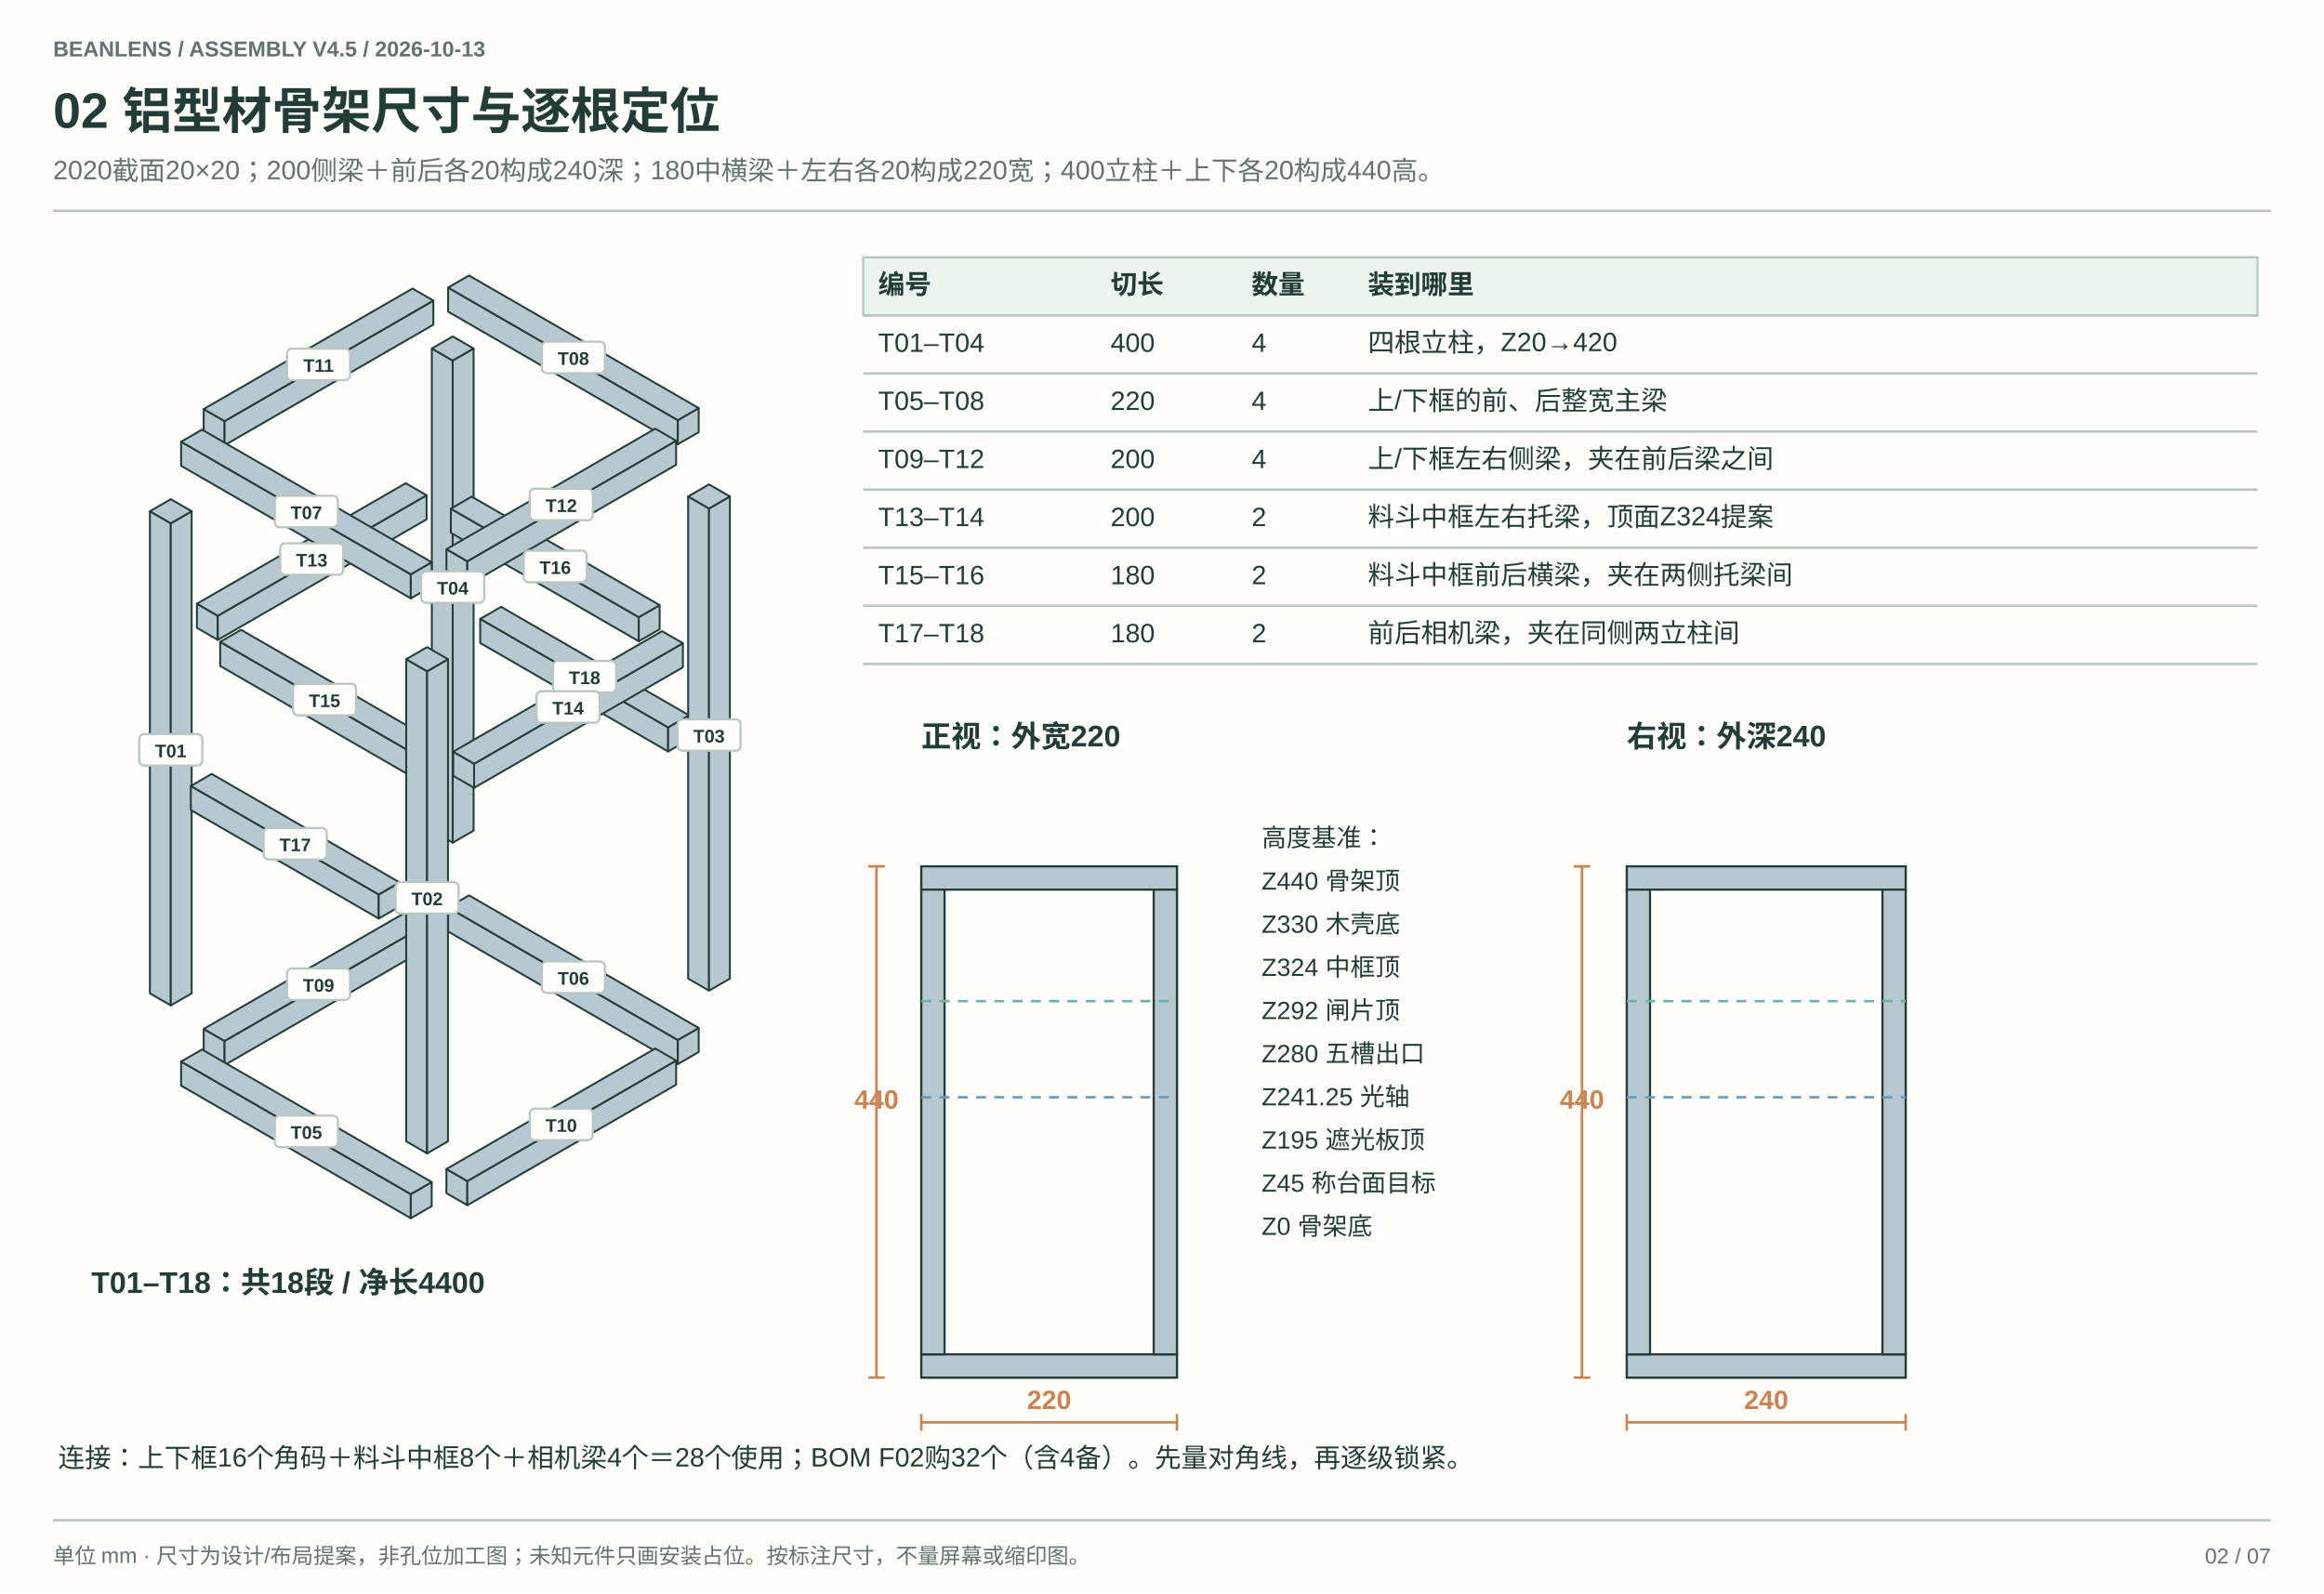
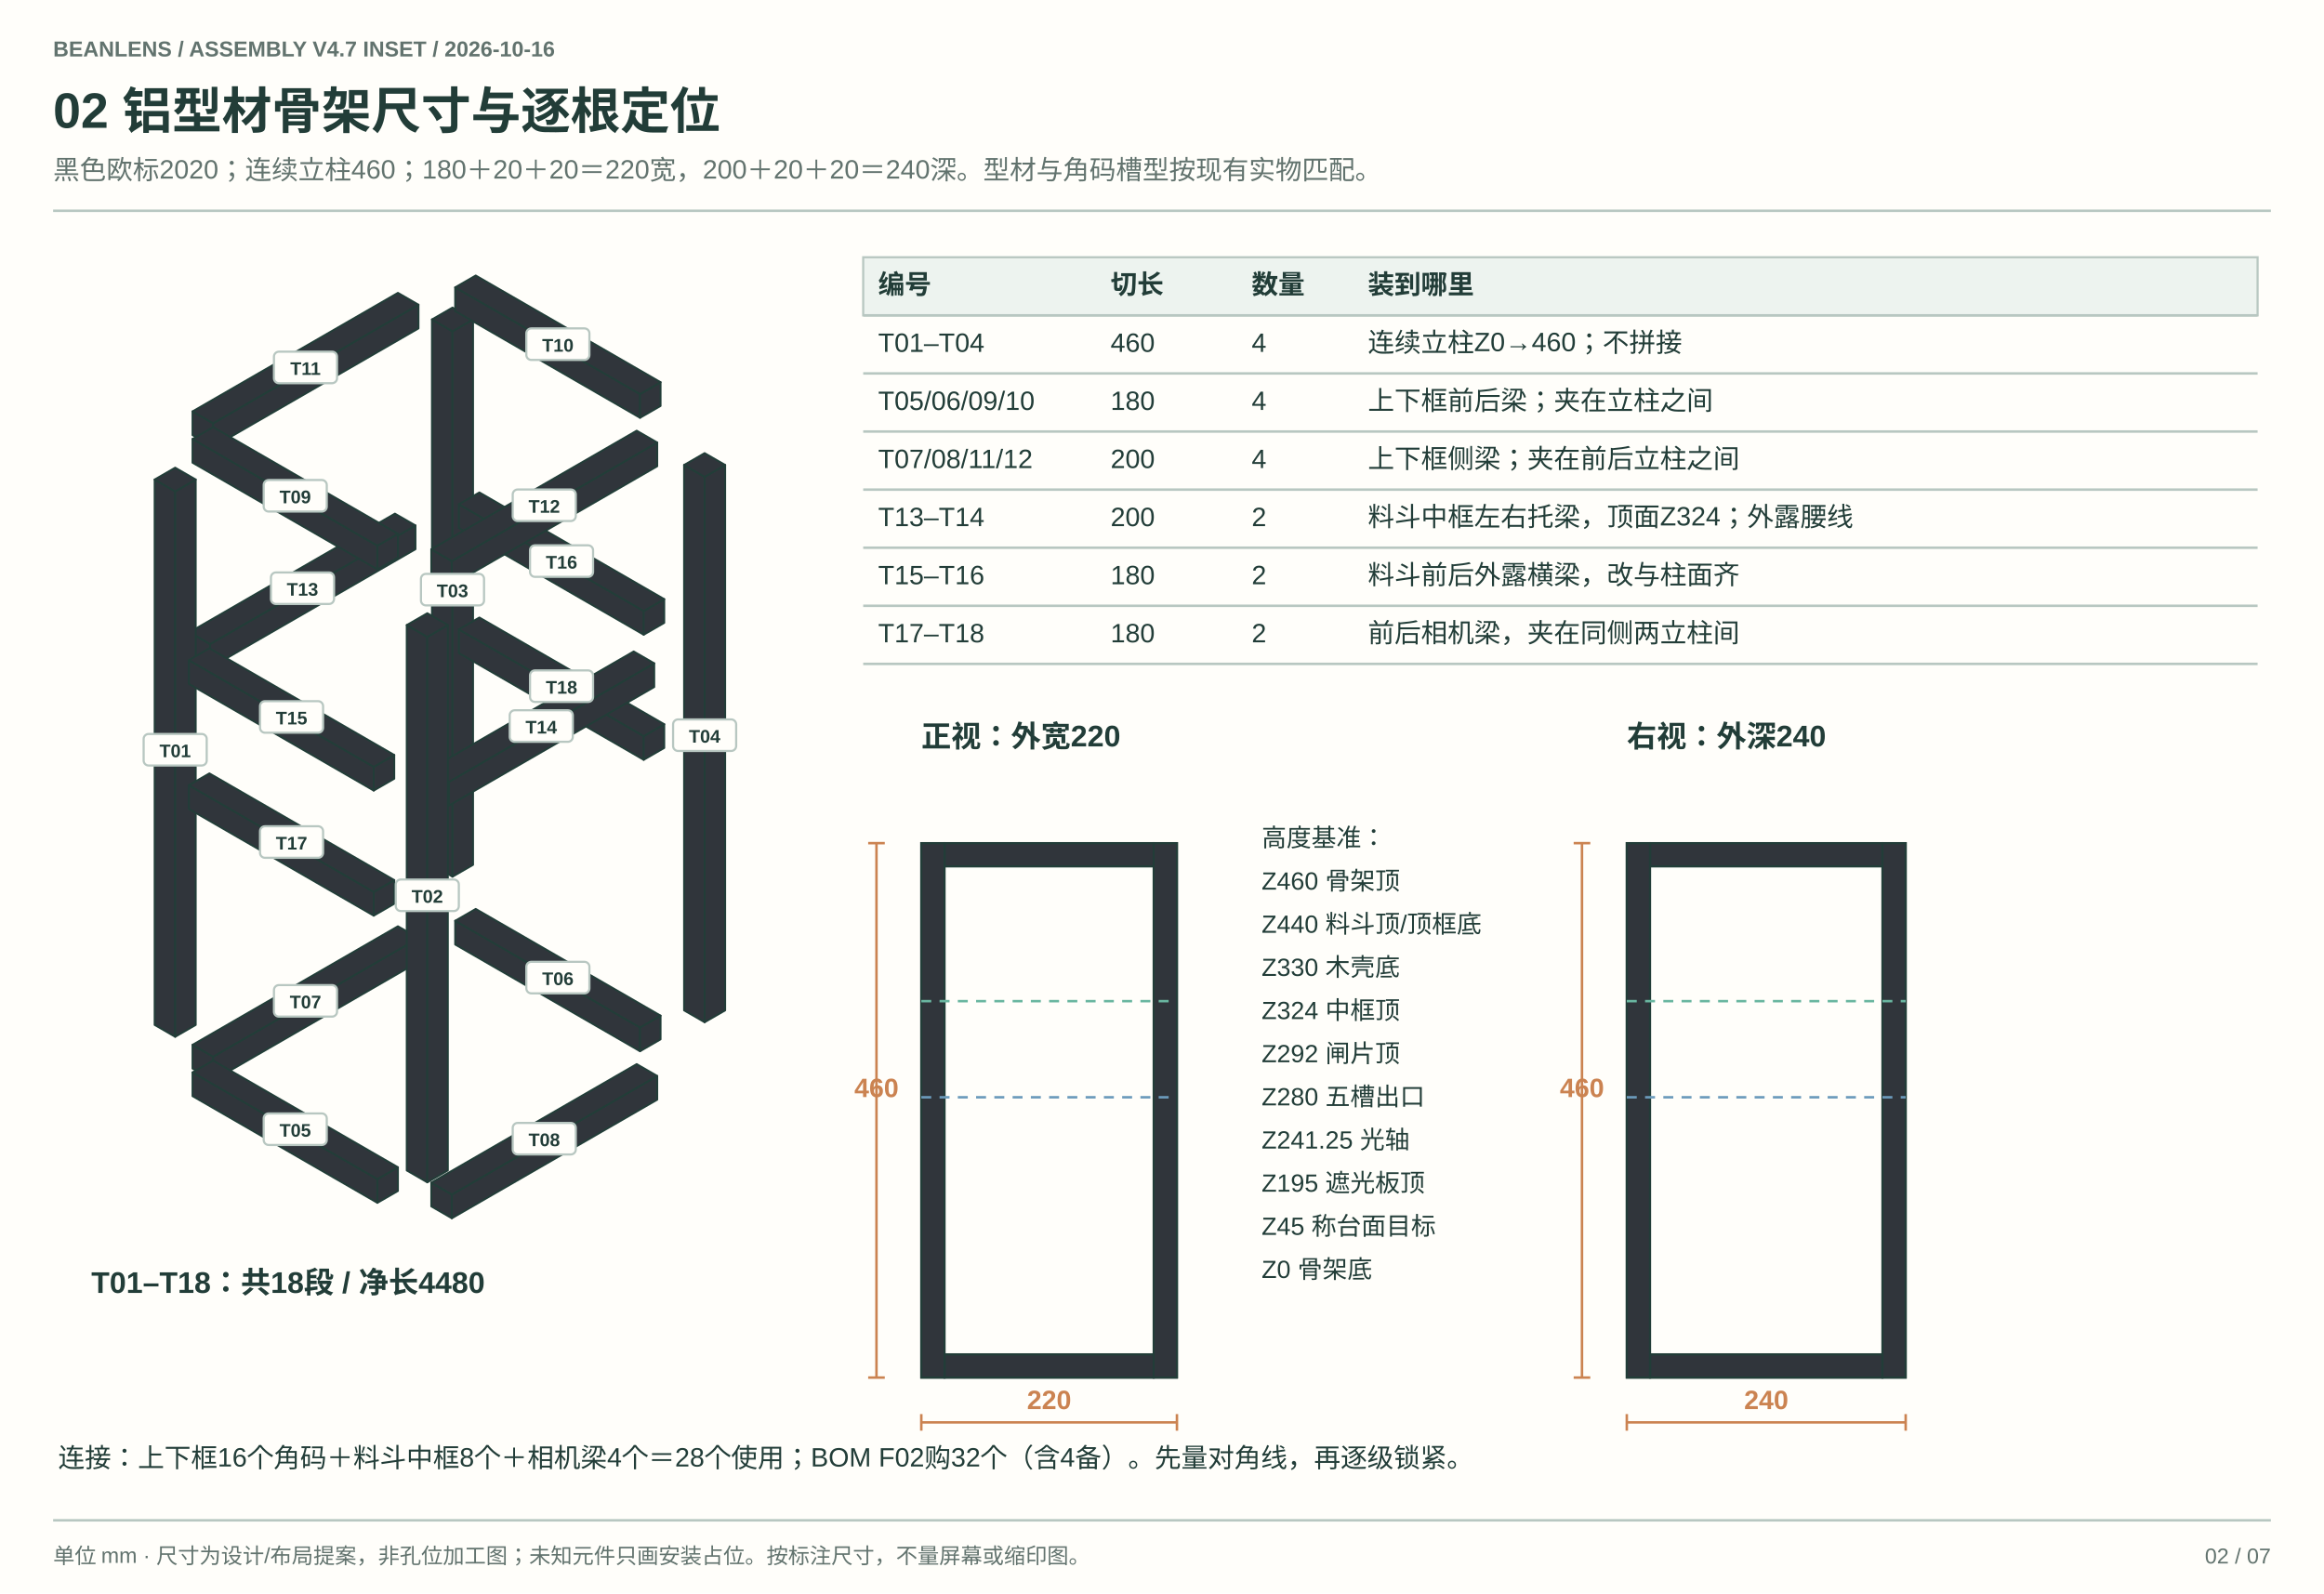
<svg xmlns="http://www.w3.org/2000/svg" width="1400" height="960" viewBox="0 0 1400 960" role="img" aria-label="02  铝型材骨架尺寸与逐根定位">
  <style>text{font-family:Arial,"PingFang SC","Microsoft YaHei",sans-serif}.pick{cursor:pointer}.pick:hover polygon{stroke:#00876b;stroke-width:3}</style>
  <rect width="1400" height="960" fill="#fffefa" />
-   <text x="32.00" y="34.00" font-size="13" fill="#62736e" text-anchor="start" font-weight="650">BEANLENS  /  ASSEMBLY V4.5  /  2026-10-13</text>
+   <text x="32.00" y="34.00" font-size="13" fill="#62736e" text-anchor="start" font-weight="650">BEANLENS  /  ASSEMBLY V4.7 INSET /  2026-10-16</text>
  <text x="32.00" y="77.00" font-size="30" fill="#223d38" text-anchor="start" font-weight="650">02  铝型材骨架尺寸与逐根定位</text>
-   <text x="32.00" y="108.00" font-size="16" fill="#62736e" text-anchor="start" font-weight="400">2020截面20×20；200侧梁＋前后各20构成240深；180中横梁＋左右各20构成220宽；400立柱＋上下各20构成440高。</text>
+   <text x="32.00" y="108.00" font-size="16" fill="#62736e" text-anchor="start" font-weight="400">黑色欧标2020；连续立柱460；180＋20＋20＝220宽，200＋20＋20＝240深。型材与角码槽型按现有实物匹配。</text>
  <path d="M32.00,127.00 L1368.00,127.00" fill="none" stroke="#b8c7c1" stroke-width="1.5" />
+   <g class="pick" data-part="T06">
+     <polygon points="274.20,569.07 385.56,633.37 385.56,619.08 274.20,554.79" fill="#30353b" fill-opacity="1" stroke="#223d38" stroke-width="1.15" stroke-linejoin="round" />
+     <polygon points="385.56,633.37 397.93,626.22 397.93,611.93 385.56,619.08" fill="#30353b" fill-opacity="1" stroke="#223d38" stroke-width="1.15" stroke-linejoin="round" />
+     <polygon points="274.20,554.79 385.56,619.08 397.93,611.93 286.58,547.64" fill="#30353b" fill-opacity="1" stroke="#223d38" stroke-width="1.15" stroke-linejoin="round" />
+   </g>
+   <g class="pick" data-part="T07">
+     <polygon points="115.98,643.81 128.36,650.96 128.36,636.67 115.98,629.53" fill="#30353b" fill-opacity="1" stroke="#223d38" stroke-width="1.15" stroke-linejoin="round" />
+     <polygon points="128.36,650.96 252.09,579.52 252.09,565.23 128.36,636.67" fill="#30353b" fill-opacity="1" stroke="#223d38" stroke-width="1.15" stroke-linejoin="round" />
+     <polygon points="115.98,629.53 128.36,636.67 252.09,565.23 239.71,558.09" fill="#30353b" fill-opacity="1" stroke="#223d38" stroke-width="1.15" stroke-linejoin="round" />
+   </g>
+   <g class="pick" data-part="T03">
+     <polygon points="260.22,521.07 272.59,528.21 272.59,199.61 260.22,192.47" fill="#30353b" fill-opacity="1" stroke="#223d38" stroke-width="1.15" stroke-linejoin="round" />
+     <polygon points="272.59,528.21 284.97,521.07 284.97,192.47 272.59,199.61" fill="#30353b" fill-opacity="1" stroke="#223d38" stroke-width="1.15" stroke-linejoin="round" />
+     <polygon points="260.22,192.47 272.59,199.61 284.97,192.47 272.59,185.32" fill="#30353b" fill-opacity="1" stroke="#223d38" stroke-width="1.15" stroke-linejoin="round" />
+   </g>
+   <g class="pick" data-part="T18">
+     <polygon points="276.41,393.49 387.77,457.79 387.77,443.50 276.41,379.21" fill="#30353b" fill-opacity="1" stroke="#223d38" stroke-width="1.15" stroke-linejoin="round" />
+     <polygon points="387.77,457.79 400.14,450.64 400.14,436.36 387.77,443.50" fill="#30353b" fill-opacity="1" stroke="#223d38" stroke-width="1.15" stroke-linejoin="round" />
+     <polygon points="276.41,379.21 387.77,443.50 400.14,436.36 288.79,372.06" fill="#30353b" fill-opacity="1" stroke="#223d38" stroke-width="1.15" stroke-linejoin="round" />
+   </g>
+   <g class="pick" data-part="T05">
+     <polygon points="115.98,660.42 227.34,724.71 227.34,710.43 115.98,646.13" fill="#30353b" fill-opacity="1" stroke="#223d38" stroke-width="1.15" stroke-linejoin="round" />
+     <polygon points="227.34,724.71 239.71,717.57 239.71,703.28 227.34,710.43" fill="#30353b" fill-opacity="1" stroke="#223d38" stroke-width="1.15" stroke-linejoin="round" />
+     <polygon points="115.98,646.13 227.34,710.43 239.71,703.28 128.36,638.99" fill="#30353b" fill-opacity="1" stroke="#223d38" stroke-width="1.15" stroke-linejoin="round" />
+   </g>
+   <g class="pick" data-part="T08">
+     <polygon points="259.82,726.86 272.19,734.00 272.19,719.71 259.82,712.57" fill="#30353b" fill-opacity="1" stroke="#223d38" stroke-width="1.15" stroke-linejoin="round" />
+     <polygon points="272.19,734.00 395.92,662.56 395.92,648.28 272.19,719.71" fill="#30353b" fill-opacity="1" stroke="#223d38" stroke-width="1.15" stroke-linejoin="round" />
+     <polygon points="259.82,712.57 272.19,719.71 395.92,648.28 383.55,641.13" fill="#30353b" fill-opacity="1" stroke="#223d38" stroke-width="1.15" stroke-linejoin="round" />
+   </g>
+   <g class="pick" data-part="T16">
+     <polygon points="276.41,318.13 387.77,382.42 387.77,368.14 276.41,303.84" fill="#30353b" fill-opacity="1" stroke="#223d38" stroke-width="1.15" stroke-linejoin="round" />
+     <polygon points="387.77,382.42 400.14,375.28 400.14,360.99 387.77,368.14" fill="#30353b" fill-opacity="1" stroke="#223d38" stroke-width="1.15" stroke-linejoin="round" />
+     <polygon points="276.41,303.84 387.77,368.14 400.14,360.99 288.79,296.70" fill="#30353b" fill-opacity="1" stroke="#223d38" stroke-width="1.15" stroke-linejoin="round" />
+   </g>
+   <g class="pick" data-part="T13">
+     <polygon points="114.17,395.19 126.55,402.33 126.55,388.05 114.17,380.90" fill="#30353b" fill-opacity="1" stroke="#223d38" stroke-width="1.15" stroke-linejoin="round" />
+     <polygon points="126.55,402.33 250.28,330.90 250.28,316.61 126.55,388.05" fill="#30353b" fill-opacity="1" stroke="#223d38" stroke-width="1.15" stroke-linejoin="round" />
+     <polygon points="114.17,380.90 126.55,388.05 250.28,316.61 237.90,309.47" fill="#30353b" fill-opacity="1" stroke="#223d38" stroke-width="1.15" stroke-linejoin="round" />
+   </g>
  <g class="pick" data-part="T04">
-     <polygon points="260.14,500.46 272.72,507.73 272.72,217.24 260.14,209.97" fill="#b8c8d0" fill-opacity="1" stroke="#223d38" stroke-width="1.15" stroke-linejoin="round" />
-     <polygon points="272.72,507.73 285.30,500.46 285.30,209.97 272.72,217.24" fill="#b8c8d0" fill-opacity="1" stroke="#223d38" stroke-width="1.15" stroke-linejoin="round" />
-     <polygon points="260.14,209.97 272.72,217.24 285.30,209.97 272.72,202.71" fill="#b8c8d0" fill-opacity="1" stroke="#223d38" stroke-width="1.15" stroke-linejoin="round" />
-   </g>
-   <g class="pick" data-part="T06">
-     <polygon points="269.95,561.25 408.32,641.13 408.32,626.61 269.95,546.72" fill="#b8c8d0" fill-opacity="1" stroke="#223d38" stroke-width="1.15" stroke-linejoin="round" />
-     <polygon points="408.32,641.13 420.90,633.87 420.90,619.35 408.32,626.61" fill="#b8c8d0" fill-opacity="1" stroke="#223d38" stroke-width="1.15" stroke-linejoin="round" />
-     <polygon points="269.95,546.72 408.32,626.61 420.90,619.35 282.53,539.46" fill="#b8c8d0" fill-opacity="1" stroke="#223d38" stroke-width="1.15" stroke-linejoin="round" />
-   </g>
-   <g class="pick" data-part="T18">
-     <polygon points="289.28,387.42 402.48,452.78 402.48,438.25 289.28,372.89" fill="#b8c8d0" fill-opacity="1" stroke="#223d38" stroke-width="1.15" stroke-linejoin="round" />
-     <polygon points="402.48,452.78 415.06,445.52 415.06,430.99 402.48,438.25" fill="#b8c8d0" fill-opacity="1" stroke="#223d38" stroke-width="1.15" stroke-linejoin="round" />
-     <polygon points="289.28,372.89 402.48,438.25 415.06,430.99 301.86,365.63" fill="#b8c8d0" fill-opacity="1" stroke="#223d38" stroke-width="1.15" stroke-linejoin="round" />
-   </g>
-   <g class="pick" data-part="T08">
-     <polygon points="269.95,187.79 408.32,267.67 408.32,253.15 269.95,173.26" fill="#b8c8d0" fill-opacity="1" stroke="#223d38" stroke-width="1.15" stroke-linejoin="round" />
-     <polygon points="408.32,267.67 420.90,260.41 420.90,245.88 408.32,253.15" fill="#b8c8d0" fill-opacity="1" stroke="#223d38" stroke-width="1.15" stroke-linejoin="round" />
-     <polygon points="269.95,173.26 408.32,253.15 420.90,245.88 282.53,166.00" fill="#b8c8d0" fill-opacity="1" stroke="#223d38" stroke-width="1.15" stroke-linejoin="round" />
-   </g>
-   <g class="pick" data-part="T16">
-     <polygon points="271.59,321.01 384.80,386.37 384.80,371.85 271.59,306.49" fill="#b8c8d0" fill-opacity="1" stroke="#223d38" stroke-width="1.15" stroke-linejoin="round" />
-     <polygon points="384.80,386.37 397.37,379.11 397.37,364.59 384.80,371.85" fill="#b8c8d0" fill-opacity="1" stroke="#223d38" stroke-width="1.15" stroke-linejoin="round" />
-     <polygon points="271.59,306.49 384.80,371.85 397.37,364.59 284.17,299.23" fill="#b8c8d0" fill-opacity="1" stroke="#223d38" stroke-width="1.15" stroke-linejoin="round" />
+     <polygon points="412.10,608.76 424.47,615.90 424.47,287.30 412.10,280.15" fill="#30353b" fill-opacity="1" stroke="#223d38" stroke-width="1.15" stroke-linejoin="round" />
+     <polygon points="424.47,615.90 436.84,608.76 436.84,280.15 424.47,287.30" fill="#30353b" fill-opacity="1" stroke="#223d38" stroke-width="1.15" stroke-linejoin="round" />
+     <polygon points="412.10,280.15 424.47,287.30 436.84,280.15 424.47,273.01" fill="#30353b" fill-opacity="1" stroke="#223d38" stroke-width="1.15" stroke-linejoin="round" />
+   </g>
+   <g class="pick" data-part="T01">
+     <polygon points="93.16,617.52 105.53,624.67 105.53,296.07 93.16,288.92" fill="#30353b" fill-opacity="1" stroke="#223d38" stroke-width="1.15" stroke-linejoin="round" />
+     <polygon points="105.53,624.67 117.90,617.52 117.90,288.92 105.53,296.07" fill="#30353b" fill-opacity="1" stroke="#223d38" stroke-width="1.15" stroke-linejoin="round" />
+     <polygon points="93.16,288.92 105.53,296.07 117.90,288.92 105.53,281.78" fill="#30353b" fill-opacity="1" stroke="#223d38" stroke-width="1.15" stroke-linejoin="round" />
+   </g>
+   <g class="pick" data-part="T17">
+     <polygon points="113.77,487.40 225.13,551.69 225.13,537.40 113.77,473.11" fill="#30353b" fill-opacity="1" stroke="#223d38" stroke-width="1.15" stroke-linejoin="round" />
+     <polygon points="225.13,551.69 237.50,544.54 237.50,530.26 225.13,537.40" fill="#30353b" fill-opacity="1" stroke="#223d38" stroke-width="1.15" stroke-linejoin="round" />
+     <polygon points="113.77,473.11 225.13,537.40 237.50,530.26 126.14,465.97" fill="#30353b" fill-opacity="1" stroke="#223d38" stroke-width="1.15" stroke-linejoin="round" />
+   </g>
+   <g class="pick" data-part="T10">
+     <polygon points="274.20,187.43 385.56,251.72 385.56,237.44 274.20,173.14" fill="#30353b" fill-opacity="1" stroke="#223d38" stroke-width="1.15" stroke-linejoin="round" />
+     <polygon points="385.56,251.72 397.93,244.58 397.93,230.29 385.56,237.44" fill="#30353b" fill-opacity="1" stroke="#223d38" stroke-width="1.15" stroke-linejoin="round" />
+     <polygon points="274.20,173.14 385.56,237.44 397.93,230.29 286.58,166.00" fill="#30353b" fill-opacity="1" stroke="#223d38" stroke-width="1.15" stroke-linejoin="round" />
+   </g>
+   <g class="pick" data-part="T11">
+     <polygon points="115.98,262.17 128.36,269.31 128.36,255.03 115.98,247.88" fill="#30353b" fill-opacity="1" stroke="#223d38" stroke-width="1.15" stroke-linejoin="round" />
+     <polygon points="128.36,269.31 252.09,197.88 252.09,183.59 128.36,255.03" fill="#30353b" fill-opacity="1" stroke="#223d38" stroke-width="1.15" stroke-linejoin="round" />
+     <polygon points="115.98,247.88 128.36,255.03 252.09,183.59 239.71,176.45" fill="#30353b" fill-opacity="1" stroke="#223d38" stroke-width="1.15" stroke-linejoin="round" />
+   </g>
+   <g class="pick" data-part="T15">
+     <polygon points="113.77,412.03 225.13,476.32 225.13,462.04 113.77,397.75" fill="#30353b" fill-opacity="1" stroke="#223d38" stroke-width="1.15" stroke-linejoin="round" />
+     <polygon points="225.13,476.32 237.50,469.18 237.50,454.89 225.13,462.04" fill="#30353b" fill-opacity="1" stroke="#223d38" stroke-width="1.15" stroke-linejoin="round" />
+     <polygon points="113.77,397.75 225.13,462.04 237.50,454.89 126.14,390.60" fill="#30353b" fill-opacity="1" stroke="#223d38" stroke-width="1.15" stroke-linejoin="round" />
+   </g>
+   <g class="pick" data-part="T14">
+     <polygon points="258.01,478.23 270.38,485.38 270.38,471.09 258.01,463.95" fill="#30353b" fill-opacity="1" stroke="#223d38" stroke-width="1.15" stroke-linejoin="round" />
+     <polygon points="270.38,485.38 394.11,413.94 394.11,399.66 270.38,471.09" fill="#30353b" fill-opacity="1" stroke="#223d38" stroke-width="1.15" stroke-linejoin="round" />
+     <polygon points="258.01,463.95 270.38,471.09 394.11,399.66 381.74,392.51" fill="#30353b" fill-opacity="1" stroke="#223d38" stroke-width="1.15" stroke-linejoin="round" />
+   </g>
+   <g class="pick" data-part="T02">
+     <polygon points="245.03,705.21 257.41,712.36 257.41,383.75 245.03,376.61" fill="#30353b" fill-opacity="1" stroke="#223d38" stroke-width="1.15" stroke-linejoin="round" />
+     <polygon points="257.41,712.36 269.78,705.21 269.78,376.61 257.41,383.75" fill="#30353b" fill-opacity="1" stroke="#223d38" stroke-width="1.15" stroke-linejoin="round" />
+     <polygon points="245.03,376.61 257.41,383.75 269.78,376.61 257.41,369.47" fill="#30353b" fill-opacity="1" stroke="#223d38" stroke-width="1.15" stroke-linejoin="round" />
  </g>
  <g class="pick" data-part="T09">
-     <polygon points="122.70,634.46 135.28,641.72 135.28,627.20 122.70,619.94" fill="#b8c8d0" fill-opacity="1" stroke="#223d38" stroke-width="1.15" stroke-linejoin="round" />
-     <polygon points="135.28,641.72 261.07,569.10 261.07,554.58 135.28,627.20" fill="#b8c8d0" fill-opacity="1" stroke="#223d38" stroke-width="1.15" stroke-linejoin="round" />
-     <polygon points="122.70,619.94 135.28,627.20 261.07,554.58 248.49,547.31" fill="#b8c8d0" fill-opacity="1" stroke="#223d38" stroke-width="1.15" stroke-linejoin="round" />
-   </g>
-   <g class="pick" data-part="T03">
-     <polygon points="414.54,589.61 427.12,596.87 427.12,306.38 414.54,299.12" fill="#b8c8d0" fill-opacity="1" stroke="#223d38" stroke-width="1.15" stroke-linejoin="round" />
-     <polygon points="427.12,596.87 439.70,589.61 439.70,299.12 427.12,306.38" fill="#b8c8d0" fill-opacity="1" stroke="#223d38" stroke-width="1.15" stroke-linejoin="round" />
-     <polygon points="414.54,299.12 427.12,306.38 439.70,299.12 427.12,291.86" fill="#b8c8d0" fill-opacity="1" stroke="#223d38" stroke-width="1.15" stroke-linejoin="round" />
-   </g>
-   <g class="pick" data-part="T13">
-     <polygon points="118.62,378.29 131.19,385.55 131.19,371.02 118.62,363.76" fill="#b8c8d0" fill-opacity="1" stroke="#223d38" stroke-width="1.15" stroke-linejoin="round" />
-     <polygon points="131.19,385.55 256.98,312.92 256.98,298.40 131.19,371.02" fill="#b8c8d0" fill-opacity="1" stroke="#223d38" stroke-width="1.15" stroke-linejoin="round" />
-     <polygon points="118.62,363.76 131.19,371.02 256.98,298.40 244.40,291.14" fill="#b8c8d0" fill-opacity="1" stroke="#223d38" stroke-width="1.15" stroke-linejoin="round" />
-   </g>
-   <g class="pick" data-part="T11">
-     <polygon points="122.70,261.00 135.28,268.26 135.28,253.74 122.70,246.47" fill="#b8c8d0" fill-opacity="1" stroke="#223d38" stroke-width="1.15" stroke-linejoin="round" />
-     <polygon points="135.28,268.26 261.07,195.64 261.07,181.11 135.28,253.74" fill="#b8c8d0" fill-opacity="1" stroke="#223d38" stroke-width="1.15" stroke-linejoin="round" />
-     <polygon points="122.70,246.47 135.28,253.74 261.07,181.11 248.49,173.85" fill="#b8c8d0" fill-opacity="1" stroke="#223d38" stroke-width="1.15" stroke-linejoin="round" />
-   </g>
-   <g class="pick" data-part="T01">
-     <polygon points="90.30,598.52 102.88,605.78 102.88,315.29 90.30,308.03" fill="#b8c8d0" fill-opacity="1" stroke="#223d38" stroke-width="1.15" stroke-linejoin="round" />
-     <polygon points="102.88,605.78 115.46,598.52 115.46,308.03 102.88,315.29" fill="#b8c8d0" fill-opacity="1" stroke="#223d38" stroke-width="1.15" stroke-linejoin="round" />
-     <polygon points="90.30,308.03 102.88,315.29 115.46,308.03 102.88,300.77" fill="#b8c8d0" fill-opacity="1" stroke="#223d38" stroke-width="1.15" stroke-linejoin="round" />
-   </g>
-   <g class="pick" data-part="T05">
-     <polygon points="109.10,654.12 247.47,734.00 247.47,719.48 109.10,639.59" fill="#b8c8d0" fill-opacity="1" stroke="#223d38" stroke-width="1.15" stroke-linejoin="round" />
-     <polygon points="247.47,734.00 260.05,726.74 260.05,712.21 247.47,719.48" fill="#b8c8d0" fill-opacity="1" stroke="#223d38" stroke-width="1.15" stroke-linejoin="round" />
-     <polygon points="109.10,639.59 247.47,719.48 260.05,712.21 121.68,632.33" fill="#b8c8d0" fill-opacity="1" stroke="#223d38" stroke-width="1.15" stroke-linejoin="round" />
-   </g>
-   <g class="pick" data-part="T15">
-     <polygon points="132.63,401.24 245.83,466.60 245.83,452.08 132.63,386.72" fill="#b8c8d0" fill-opacity="1" stroke="#223d38" stroke-width="1.15" stroke-linejoin="round" />
-     <polygon points="245.83,466.60 258.41,459.34 258.41,444.82 245.83,452.08" fill="#b8c8d0" fill-opacity="1" stroke="#223d38" stroke-width="1.15" stroke-linejoin="round" />
-     <polygon points="132.63,386.72 245.83,452.08 258.41,444.82 145.20,379.46" fill="#b8c8d0" fill-opacity="1" stroke="#223d38" stroke-width="1.15" stroke-linejoin="round" />
-   </g>
-   <g class="pick" data-part="T07">
-     <polygon points="109.10,280.65 247.47,360.54 247.47,346.01 109.10,266.13" fill="#b8c8d0" fill-opacity="1" stroke="#223d38" stroke-width="1.15" stroke-linejoin="round" />
-     <polygon points="247.47,360.54 260.05,353.28 260.05,338.75 247.47,346.01" fill="#b8c8d0" fill-opacity="1" stroke="#223d38" stroke-width="1.15" stroke-linejoin="round" />
-     <polygon points="109.10,266.13 247.47,346.01 260.05,338.75 121.68,258.87" fill="#b8c8d0" fill-opacity="1" stroke="#223d38" stroke-width="1.15" stroke-linejoin="round" />
-   </g>
-   <g class="pick" data-part="T17">
-     <polygon points="114.94,488.07 228.14,553.43 228.14,538.91 114.94,473.55" fill="#b8c8d0" fill-opacity="1" stroke="#223d38" stroke-width="1.15" stroke-linejoin="round" />
-     <polygon points="228.14,553.43 240.72,546.17 240.72,531.65 228.14,538.91" fill="#b8c8d0" fill-opacity="1" stroke="#223d38" stroke-width="1.15" stroke-linejoin="round" />
-     <polygon points="114.94,473.55 228.14,538.91 240.72,531.65 127.52,466.29" fill="#b8c8d0" fill-opacity="1" stroke="#223d38" stroke-width="1.15" stroke-linejoin="round" />
-   </g>
-   <g class="pick" data-part="T10">
-     <polygon points="268.93,718.89 281.51,726.15 281.51,711.62 268.93,704.36" fill="#b8c8d0" fill-opacity="1" stroke="#223d38" stroke-width="1.15" stroke-linejoin="round" />
-     <polygon points="281.51,726.15 407.30,653.53 407.30,639.00 281.51,711.62" fill="#b8c8d0" fill-opacity="1" stroke="#223d38" stroke-width="1.15" stroke-linejoin="round" />
-     <polygon points="268.93,704.36 281.51,711.62 407.30,639.00 394.72,631.74" fill="#b8c8d0" fill-opacity="1" stroke="#223d38" stroke-width="1.15" stroke-linejoin="round" />
-   </g>
-   <g class="pick" data-part="T14">
-     <polygon points="273.02,467.43 285.60,474.69 285.60,460.17 273.02,452.90" fill="#b8c8d0" fill-opacity="1" stroke="#223d38" stroke-width="1.15" stroke-linejoin="round" />
-     <polygon points="285.60,474.69 411.38,402.07 411.38,387.54 285.60,460.17" fill="#b8c8d0" fill-opacity="1" stroke="#223d38" stroke-width="1.15" stroke-linejoin="round" />
-     <polygon points="273.02,452.90 285.60,460.17 411.38,387.54 398.81,380.28" fill="#b8c8d0" fill-opacity="1" stroke="#223d38" stroke-width="1.15" stroke-linejoin="round" />
+     <polygon points="115.98,278.78 227.34,343.07 227.34,328.78 115.98,264.49" fill="#30353b" fill-opacity="1" stroke="#223d38" stroke-width="1.15" stroke-linejoin="round" />
+     <polygon points="227.34,343.07 239.71,335.93 239.71,321.64 227.34,328.78" fill="#30353b" fill-opacity="1" stroke="#223d38" stroke-width="1.15" stroke-linejoin="round" />
+     <polygon points="115.98,264.49 227.34,328.78 239.71,321.64 128.36,257.35" fill="#30353b" fill-opacity="1" stroke="#223d38" stroke-width="1.15" stroke-linejoin="round" />
  </g>
  <g class="pick" data-part="T12">
-     <polygon points="268.93,345.42 281.51,352.69 281.51,338.16 268.93,330.90" fill="#b8c8d0" fill-opacity="1" stroke="#223d38" stroke-width="1.15" stroke-linejoin="round" />
-     <polygon points="281.51,352.69 407.30,280.06 407.30,265.54 281.51,338.16" fill="#b8c8d0" fill-opacity="1" stroke="#223d38" stroke-width="1.15" stroke-linejoin="round" />
-     <polygon points="268.93,330.90 281.51,338.16 407.30,265.54 394.72,258.28" fill="#b8c8d0" fill-opacity="1" stroke="#223d38" stroke-width="1.15" stroke-linejoin="round" />
-   </g>
-   <g class="pick" data-part="T02">
-     <polygon points="244.70,687.67 257.28,694.93 257.28,404.44 244.70,397.18" fill="#b8c8d0" fill-opacity="1" stroke="#223d38" stroke-width="1.15" stroke-linejoin="round" />
-     <polygon points="257.28,694.93 269.86,687.67 269.86,397.18 257.28,404.44" fill="#b8c8d0" fill-opacity="1" stroke="#223d38" stroke-width="1.15" stroke-linejoin="round" />
-     <polygon points="244.70,397.18 257.28,404.44 269.86,397.18 257.28,389.91" fill="#b8c8d0" fill-opacity="1" stroke="#223d38" stroke-width="1.15" stroke-linejoin="round" />
-   </g>
-   <rect x="253.72" y="344.218" width="38" height="19" rx="3" fill="#fffefa" stroke="#b8c7c1" stroke-width="1.3" />
-   <text x="272.72" y="358.22" font-size="11" fill="#223d38" text-anchor="middle" font-weight="650">T04</text>
-   <rect x="326.425" y="579.298" width="38" height="19" rx="3" fill="#fffefa" stroke="#b8c7c1" stroke-width="1.3" />
-   <text x="345.42" y="593.30" font-size="11" fill="#223d38" text-anchor="middle" font-weight="650">T06</text>
-   <rect x="333.17" y="398.204" width="38" height="19" rx="3" fill="#fffefa" stroke="#b8c7c1" stroke-width="1.3" />
-   <text x="352.17" y="412.20" font-size="11" fill="#223d38" text-anchor="middle" font-weight="650">T18</text>
-   <rect x="326.425" y="205.836" width="38" height="19" rx="3" fill="#fffefa" stroke="#b8c7c1" stroke-width="1.3" />
-   <text x="345.42" y="219.84" font-size="11" fill="#223d38" text-anchor="middle" font-weight="650">T08</text>
-   <rect x="315.481" y="331.8" width="38" height="19" rx="3" fill="#fffefa" stroke="#b8c7c1" stroke-width="1.3" />
-   <text x="334.48" y="345.80" font-size="11" fill="#223d38" text-anchor="middle" font-weight="650">T16</text>
-   <rect x="172.887" y="583.519" width="38" height="19" rx="3" fill="#fffefa" stroke="#b8c7c1" stroke-width="1.3" />
-   <text x="191.89" y="597.52" font-size="11" fill="#223d38" text-anchor="middle" font-weight="650">T09</text>
-   <rect x="408.123" y="433.363" width="38" height="19" rx="3" fill="#fffefa" stroke="#b8c7c1" stroke-width="1.3" />
-   <text x="427.12" y="447.36" font-size="11" fill="#223d38" text-anchor="middle" font-weight="650">T03</text>
-   <rect x="168.799" y="327.343" width="38" height="19" rx="3" fill="#fffefa" stroke="#b8c7c1" stroke-width="1.3" />
-   <text x="187.80" y="341.34" font-size="11" fill="#223d38" text-anchor="middle" font-weight="650">T13</text>
-   <rect x="172.887" y="210.057" width="38" height="19" rx="3" fill="#fffefa" stroke="#b8c7c1" stroke-width="1.3" />
-   <text x="191.89" y="224.06" font-size="11" fill="#223d38" text-anchor="middle" font-weight="650">T11</text>
-   <rect x="83.877" y="442.277" width="38" height="19" rx="3" fill="#fffefa" stroke="#b8c7c1" stroke-width="1.3" />
-   <text x="102.88" y="456.28" font-size="11" fill="#223d38" text-anchor="middle" font-weight="650">T01</text>
-   <rect x="165.575" y="672.164" width="38" height="19" rx="3" fill="#fffefa" stroke="#b8c7c1" stroke-width="1.3" />
-   <text x="184.58" y="686.16" font-size="11" fill="#223d38" text-anchor="middle" font-weight="650">T05</text>
-   <rect x="176.519" y="412.03" width="38" height="19" rx="3" fill="#fffefa" stroke="#b8c7c1" stroke-width="1.3" />
-   <text x="195.52" y="426.03" font-size="11" fill="#223d38" text-anchor="middle" font-weight="650">T15</text>
-   <rect x="165.575" y="298.702" width="38" height="19" rx="3" fill="#fffefa" stroke="#b8c7c1" stroke-width="1.3" />
-   <text x="184.58" y="312.70" font-size="11" fill="#223d38" text-anchor="middle" font-weight="650">T07</text>
-   <rect x="158.83" y="498.859" width="38" height="19" rx="3" fill="#fffefa" stroke="#b8c7c1" stroke-width="1.3" />
-   <text x="177.83" y="512.86" font-size="11" fill="#223d38" text-anchor="middle" font-weight="650">T17</text>
-   <rect x="319.113" y="667.943" width="38" height="19" rx="3" fill="#fffefa" stroke="#b8c7c1" stroke-width="1.3" />
-   <text x="338.11" y="681.94" font-size="11" fill="#223d38" text-anchor="middle" font-weight="650">T10</text>
-   <rect x="323.201" y="416.487" width="38" height="19" rx="3" fill="#fffefa" stroke="#b8c7c1" stroke-width="1.3" />
-   <text x="342.20" y="430.49" font-size="11" fill="#223d38" text-anchor="middle" font-weight="650">T14</text>
-   <rect x="319.113" y="294.481" width="38" height="19" rx="3" fill="#fffefa" stroke="#b8c7c1" stroke-width="1.3" />
-   <text x="338.11" y="308.48" font-size="11" fill="#223d38" text-anchor="middle" font-weight="650">T12</text>
-   <rect x="238.28" y="531.421" width="38" height="19" rx="3" fill="#fffefa" stroke="#b8c7c1" stroke-width="1.3" />
-   <text x="257.28" y="545.42" font-size="11" fill="#223d38" text-anchor="middle" font-weight="650">T02</text>
-   <text x="55.00" y="779.00" font-size="18" fill="#223d38" text-anchor="start" font-weight="650">T01–T18：共18段 / 净长4400</text>
+     <polygon points="259.82,345.21 272.19,352.36 272.19,338.07 259.82,330.93" fill="#30353b" fill-opacity="1" stroke="#223d38" stroke-width="1.15" stroke-linejoin="round" />
+     <polygon points="272.19,352.36 395.92,280.92 395.92,266.63 272.19,338.07" fill="#30353b" fill-opacity="1" stroke="#223d38" stroke-width="1.15" stroke-linejoin="round" />
+     <polygon points="259.82,330.93 272.19,338.07 395.92,266.63 383.55,259.49" fill="#30353b" fill-opacity="1" stroke="#223d38" stroke-width="1.15" stroke-linejoin="round" />
+   </g>
+   <rect x="317.067" y="579.504" width="38" height="19" rx="3" fill="#fffefa" stroke="#b8c7c1" stroke-width="1.3" />
+   <text x="336.07" y="593.50" font-size="11" fill="#223d38" text-anchor="middle" font-weight="650">T06</text>
+   <rect x="165.034" y="593.524" width="38" height="19" rx="3" fill="#fffefa" stroke="#b8c7c1" stroke-width="1.3" />
+   <text x="184.03" y="607.52" font-size="11" fill="#223d38" text-anchor="middle" font-weight="650">T07</text>
+   <rect x="253.594" y="345.768" width="38" height="19" rx="3" fill="#fffefa" stroke="#b8c7c1" stroke-width="1.3" />
+   <text x="272.59" y="359.77" font-size="11" fill="#223d38" text-anchor="middle" font-weight="650">T03</text>
+   <rect x="319.279" y="403.925" width="38" height="19" rx="3" fill="#fffefa" stroke="#b8c7c1" stroke-width="1.3" />
+   <text x="338.28" y="417.93" font-size="11" fill="#223d38" text-anchor="middle" font-weight="650">T18</text>
+   <rect x="158.848" y="670.852" width="38" height="19" rx="3" fill="#fffefa" stroke="#b8c7c1" stroke-width="1.3" />
+   <text x="177.85" y="684.85" font-size="11" fill="#223d38" text-anchor="middle" font-weight="650">T05</text>
+   <rect x="308.87" y="676.567" width="38" height="19" rx="3" fill="#fffefa" stroke="#b8c7c1" stroke-width="1.3" />
+   <text x="327.87" y="690.57" font-size="11" fill="#223d38" text-anchor="middle" font-weight="650">T08</text>
+   <rect x="319.279" y="328.561" width="38" height="19" rx="3" fill="#fffefa" stroke="#b8c7c1" stroke-width="1.3" />
+   <text x="338.28" y="342.56" font-size="11" fill="#223d38" text-anchor="middle" font-weight="650">T16</text>
+   <rect x="163.225" y="344.902" width="38" height="19" rx="3" fill="#fffefa" stroke="#b8c7c1" stroke-width="1.3" />
+   <text x="182.22" y="358.90" font-size="11" fill="#223d38" text-anchor="middle" font-weight="650">T13</text>
+   <rect x="405.472" y="433.455" width="38" height="19" rx="3" fill="#fffefa" stroke="#b8c7c1" stroke-width="1.3" />
+   <text x="424.47" y="447.45" font-size="11" fill="#223d38" text-anchor="middle" font-weight="650">T04</text>
+   <rect x="86.528" y="442.224" width="38" height="19" rx="3" fill="#fffefa" stroke="#b8c7c1" stroke-width="1.3" />
+   <text x="105.53" y="456.22" font-size="11" fill="#223d38" text-anchor="middle" font-weight="650">T01</text>
+   <rect x="156.636" y="497.827" width="38" height="19" rx="3" fill="#fffefa" stroke="#b8c7c1" stroke-width="1.3" />
+   <text x="175.64" y="511.83" font-size="11" fill="#223d38" text-anchor="middle" font-weight="650">T17</text>
+   <rect x="317.067" y="197.861" width="38" height="19" rx="3" fill="#fffefa" stroke="#b8c7c1" stroke-width="1.3" />
+   <text x="336.07" y="211.86" font-size="11" fill="#223d38" text-anchor="middle" font-weight="650">T10</text>
+   <rect x="165.034" y="211.88" width="38" height="19" rx="3" fill="#fffefa" stroke="#b8c7c1" stroke-width="1.3" />
+   <text x="184.03" y="225.88" font-size="11" fill="#223d38" text-anchor="middle" font-weight="650">T11</text>
+   <rect x="156.636" y="422.463" width="38" height="19" rx="3" fill="#fffefa" stroke="#b8c7c1" stroke-width="1.3" />
+   <text x="175.64" y="436.46" font-size="11" fill="#223d38" text-anchor="middle" font-weight="650">T15</text>
+   <rect x="307.061" y="427.945" width="38" height="19" rx="3" fill="#fffefa" stroke="#b8c7c1" stroke-width="1.3" />
+   <text x="326.06" y="441.95" font-size="11" fill="#223d38" text-anchor="middle" font-weight="650">T14</text>
+   <rect x="238.406" y="529.91" width="38" height="19" rx="3" fill="#fffefa" stroke="#b8c7c1" stroke-width="1.3" />
+   <text x="257.41" y="543.91" font-size="11" fill="#223d38" text-anchor="middle" font-weight="650">T02</text>
+   <rect x="158.848" y="289.209" width="38" height="19" rx="3" fill="#fffefa" stroke="#b8c7c1" stroke-width="1.3" />
+   <text x="177.85" y="303.21" font-size="11" fill="#223d38" text-anchor="middle" font-weight="650">T09</text>
+   <rect x="308.87" y="294.924" width="38" height="19" rx="3" fill="#fffefa" stroke="#b8c7c1" stroke-width="1.3" />
+   <text x="327.87" y="308.92" font-size="11" fill="#223d38" text-anchor="middle" font-weight="650">T12</text>
+   <text x="55.00" y="779.00" font-size="18" fill="#223d38" text-anchor="start" font-weight="650">T01–T18：共18段 / 净长4480</text>
  <rect x="520" y="155" width="840" height="35" rx="0" fill="#edf3ef" stroke="#b8c7c1" stroke-width="1.3" />
  <text x="529.00" y="177.00" font-size="16" fill="#223d38" text-anchor="start" font-weight="650">编号</text>
  <text x="669.00" y="177.00" font-size="16" fill="#223d38" text-anchor="start" font-weight="650">切长</text>
  <text x="754.00" y="177.00" font-size="16" fill="#223d38" text-anchor="start" font-weight="650">数量</text>
  <text x="824.00" y="177.00" font-size="16" fill="#223d38" text-anchor="start" font-weight="650">装到哪里</text>
  <path d="M520.00,190.00 L1360.00,190.00" fill="none" stroke="#b8c7c1" stroke-width="1.5" />
  <text x="529.00" y="212.00" font-size="16" fill="#223d38" text-anchor="start" font-weight="400">T01–T04</text>
-   <text x="669.00" y="212.00" font-size="16" fill="#223d38" text-anchor="start" font-weight="400">400</text>
+   <text x="669.00" y="212.00" font-size="16" fill="#223d38" text-anchor="start" font-weight="400">460</text>
  <text x="754.00" y="212.00" font-size="16" fill="#223d38" text-anchor="start" font-weight="400">4</text>
-   <text x="824.00" y="212.00" font-size="16" fill="#223d38" text-anchor="start" font-weight="400">四根立柱，Z20→420</text>
+   <text x="824.00" y="212.00" font-size="16" fill="#223d38" text-anchor="start" font-weight="400">连续立柱Z0→460；不拼接</text>
  <path d="M520.00,225.00 L1360.00,225.00" fill="none" stroke="#b8c7c1" stroke-width="1.5" />
-   <text x="529.00" y="247.00" font-size="16" fill="#223d38" text-anchor="start" font-weight="400">T05–T08</text>
-   <text x="669.00" y="247.00" font-size="16" fill="#223d38" text-anchor="start" font-weight="400">220</text>
+   <text x="529.00" y="247.00" font-size="16" fill="#223d38" text-anchor="start" font-weight="400">T05/06/09/10</text>
+   <text x="669.00" y="247.00" font-size="16" fill="#223d38" text-anchor="start" font-weight="400">180</text>
  <text x="754.00" y="247.00" font-size="16" fill="#223d38" text-anchor="start" font-weight="400">4</text>
-   <text x="824.00" y="247.00" font-size="16" fill="#223d38" text-anchor="start" font-weight="400">上/下框的前、后整宽主梁</text>
+   <text x="824.00" y="247.00" font-size="16" fill="#223d38" text-anchor="start" font-weight="400">上下框前后梁；夹在立柱之间</text>
  <path d="M520.00,260.00 L1360.00,260.00" fill="none" stroke="#b8c7c1" stroke-width="1.5" />
-   <text x="529.00" y="282.00" font-size="16" fill="#223d38" text-anchor="start" font-weight="400">T09–T12</text>
+   <text x="529.00" y="282.00" font-size="16" fill="#223d38" text-anchor="start" font-weight="400">T07/08/11/12</text>
  <text x="669.00" y="282.00" font-size="16" fill="#223d38" text-anchor="start" font-weight="400">200</text>
  <text x="754.00" y="282.00" font-size="16" fill="#223d38" text-anchor="start" font-weight="400">4</text>
-   <text x="824.00" y="282.00" font-size="16" fill="#223d38" text-anchor="start" font-weight="400">上/下框左右侧梁，夹在前后梁之间</text>
+   <text x="824.00" y="282.00" font-size="16" fill="#223d38" text-anchor="start" font-weight="400">上下框侧梁；夹在前后立柱之间</text>
  <path d="M520.00,295.00 L1360.00,295.00" fill="none" stroke="#b8c7c1" stroke-width="1.5" />
  <text x="529.00" y="317.00" font-size="16" fill="#223d38" text-anchor="start" font-weight="400">T13–T14</text>
  <text x="669.00" y="317.00" font-size="16" fill="#223d38" text-anchor="start" font-weight="400">200</text>
  <text x="754.00" y="317.00" font-size="16" fill="#223d38" text-anchor="start" font-weight="400">2</text>
-   <text x="824.00" y="317.00" font-size="16" fill="#223d38" text-anchor="start" font-weight="400">料斗中框左右托梁，顶面Z324提案</text>
+   <text x="824.00" y="317.00" font-size="16" fill="#223d38" text-anchor="start" font-weight="400">料斗中框左右托梁，顶面Z324；外露腰线</text>
  <path d="M520.00,330.00 L1360.00,330.00" fill="none" stroke="#b8c7c1" stroke-width="1.5" />
  <text x="529.00" y="352.00" font-size="16" fill="#223d38" text-anchor="start" font-weight="400">T15–T16</text>
  <text x="669.00" y="352.00" font-size="16" fill="#223d38" text-anchor="start" font-weight="400">180</text>
  <text x="754.00" y="352.00" font-size="16" fill="#223d38" text-anchor="start" font-weight="400">2</text>
-   <text x="824.00" y="352.00" font-size="16" fill="#223d38" text-anchor="start" font-weight="400">料斗中框前后横梁，夹在两侧托梁间</text>
+   <text x="824.00" y="352.00" font-size="16" fill="#223d38" text-anchor="start" font-weight="400">料斗前后外露横梁，改与柱面齐</text>
  <path d="M520.00,365.00 L1360.00,365.00" fill="none" stroke="#b8c7c1" stroke-width="1.5" />
  <text x="529.00" y="387.00" font-size="16" fill="#223d38" text-anchor="start" font-weight="400">T17–T18</text>
  <text x="669.00" y="387.00" font-size="16" fill="#223d38" text-anchor="start" font-weight="400">180</text>
  <text x="754.00" y="387.00" font-size="16" fill="#223d38" text-anchor="start" font-weight="400">2</text>
  <text x="824.00" y="387.00" font-size="16" fill="#223d38" text-anchor="start" font-weight="400">前后相机梁，夹在同侧两立柱间</text>
  <path d="M520.00,400.00 L1360.00,400.00" fill="none" stroke="#b8c7c1" stroke-width="1.5" />
  <text x="555.00" y="450.00" font-size="18" fill="#223d38" text-anchor="start" font-weight="650">正视：外宽220</text>
-   <rect x="555" y="522.0" width="154.0" height="308.0" rx="0" fill="none" stroke="#62736e" stroke-width="1.3" />
-   <rect x="555" y="816.0" width="154.0" height="14.0" rx="0" fill="#b8c8d0" stroke="#223d38" stroke-width="1.3" />
-   <rect x="555" y="522.0" width="154.0" height="14.0" rx="0" fill="#b8c8d0" stroke="#223d38" stroke-width="1.3" />
-   <rect x="555.0" y="536.0" width="14.0" height="280.0" rx="0" fill="#b8c8d0" stroke="#223d38" stroke-width="1.3" />
-   <rect x="695.0" y="536.0" width="14.0" height="280.0" rx="0" fill="#b8c8d0" stroke="#223d38" stroke-width="1.3" />
+   <rect x="555" y="508.0" width="154.0" height="322.0" rx="0" fill="none" stroke="#62736e" stroke-width="1.3" />
+   <rect x="569.0" y="816.0" width="126" height="14.0" rx="0" fill="#30353b" stroke="#223d38" stroke-width="1.3" />
+   <rect x="569.0" y="508.0" width="126" height="14.0" rx="0" fill="#30353b" stroke="#223d38" stroke-width="1.3" />
+   <rect x="555.0" y="508.0" width="14.0" height="322.0" rx="0" fill="#30353b" stroke="#223d38" stroke-width="1.3" />
+   <rect x="695.0" y="508.0" width="14.0" height="322.0" rx="0" fill="#30353b" stroke="#223d38" stroke-width="1.3" />
  <path d="M555.00,603.20 L709.00,603.20" fill="none" stroke="#69b6a0" stroke-width="1.5" stroke-dasharray="6 5" />
  <path d="M555.00,661.12 L709.00,661.12" fill="none" stroke="#6b9abb" stroke-width="1.5" stroke-dasharray="6 5" />
  <path d="M555.00,857.00 L709.00,857.00" fill="none" stroke="#cb8351" stroke-width="1.5" />
  <path d="M555.00,852.00 L555.00,862.00" fill="none" stroke="#cb8351" stroke-width="1.5" />
  <path d="M709.00,852.00 L709.00,862.00" fill="none" stroke="#cb8351" stroke-width="1.5" />
  <text x="632.00" y="849.00" font-size="16" fill="#cb8351" text-anchor="middle" font-weight="650">220</text>
-   <path d="M528.00,830.00 L528.00,522.00" fill="none" stroke="#cb8351" stroke-width="1.5" />
+   <path d="M528.00,830.00 L528.00,508.00" fill="none" stroke="#cb8351" stroke-width="1.5" />
  <path d="M523.00,830.00 L533.00,830.00" fill="none" stroke="#cb8351" stroke-width="1.5" />
-   <path d="M523.00,522.00 L533.00,522.00" fill="none" stroke="#cb8351" stroke-width="1.5" />
-   <text x="528.00" y="668.00" font-size="16" fill="#cb8351" text-anchor="middle" font-weight="650">440</text>
+   <path d="M523.00,508.00 L533.00,508.00" fill="none" stroke="#cb8351" stroke-width="1.5" />
+   <text x="528.00" y="661.00" font-size="16" fill="#cb8351" text-anchor="middle" font-weight="650">460</text>
  <text x="980.00" y="450.00" font-size="18" fill="#223d38" text-anchor="start" font-weight="650">右视：外深240</text>
-   <rect x="980" y="522.0" width="168.0" height="308.0" rx="0" fill="none" stroke="#62736e" stroke-width="1.3" />
-   <rect x="980" y="816.0" width="168.0" height="14.0" rx="0" fill="#b8c8d0" stroke="#223d38" stroke-width="1.3" />
-   <rect x="980" y="522.0" width="168.0" height="14.0" rx="0" fill="#b8c8d0" stroke="#223d38" stroke-width="1.3" />
-   <rect x="980.0" y="536.0" width="14.0" height="280.0" rx="0" fill="#b8c8d0" stroke="#223d38" stroke-width="1.3" />
-   <rect x="1134.0" y="536.0" width="14.0" height="280.0" rx="0" fill="#b8c8d0" stroke="#223d38" stroke-width="1.3" />
+   <rect x="980" y="508.0" width="168.0" height="322.0" rx="0" fill="none" stroke="#62736e" stroke-width="1.3" />
+   <rect x="994.0" y="816.0" width="140.0" height="14.0" rx="0" fill="#30353b" stroke="#223d38" stroke-width="1.3" />
+   <rect x="994.0" y="508.0" width="140.0" height="14.0" rx="0" fill="#30353b" stroke="#223d38" stroke-width="1.3" />
+   <rect x="980.0" y="508.0" width="14.0" height="322.0" rx="0" fill="#30353b" stroke="#223d38" stroke-width="1.3" />
+   <rect x="1134.0" y="508.0" width="14.0" height="322.0" rx="0" fill="#30353b" stroke="#223d38" stroke-width="1.3" />
  <path d="M980.00,603.20 L1148.00,603.20" fill="none" stroke="#69b6a0" stroke-width="1.5" stroke-dasharray="6 5" />
  <path d="M980.00,661.12 L1148.00,661.12" fill="none" stroke="#6b9abb" stroke-width="1.5" stroke-dasharray="6 5" />
  <path d="M980.00,857.00 L1148.00,857.00" fill="none" stroke="#cb8351" stroke-width="1.5" />
  <path d="M980.00,852.00 L980.00,862.00" fill="none" stroke="#cb8351" stroke-width="1.5" />
  <path d="M1148.00,852.00 L1148.00,862.00" fill="none" stroke="#cb8351" stroke-width="1.5" />
  <text x="1064.00" y="849.00" font-size="16" fill="#cb8351" text-anchor="middle" font-weight="650">240</text>
-   <path d="M953.00,830.00 L953.00,522.00" fill="none" stroke="#cb8351" stroke-width="1.5" />
+   <path d="M953.00,830.00 L953.00,508.00" fill="none" stroke="#cb8351" stroke-width="1.5" />
  <path d="M948.00,830.00 L958.00,830.00" fill="none" stroke="#cb8351" stroke-width="1.5" />
-   <path d="M948.00,522.00 L958.00,522.00" fill="none" stroke="#cb8351" stroke-width="1.5" />
-   <text x="953.00" y="668.00" font-size="16" fill="#cb8351" text-anchor="middle" font-weight="650">440</text>
+   <path d="M948.00,508.00 L958.00,508.00" fill="none" stroke="#cb8351" stroke-width="1.5" />
+   <text x="953.00" y="661.00" font-size="16" fill="#cb8351" text-anchor="middle" font-weight="650">460</text>
  <text x="760.00" y="510.00" font-size="15" fill="#223d38" text-anchor="start" font-weight="400">高度基准：</text>
-   <text x="760.00" y="536.00" font-size="15" fill="#223d38" text-anchor="start" font-weight="400">Z440 骨架顶</text>
-   <text x="760.00" y="562.00" font-size="15" fill="#223d38" text-anchor="start" font-weight="400">Z330 木壳底</text>
-   <text x="760.00" y="588.00" font-size="15" fill="#223d38" text-anchor="start" font-weight="400">Z324 中框顶</text>
-   <text x="760.00" y="614.00" font-size="15" fill="#223d38" text-anchor="start" font-weight="400">Z292 闸片顶</text>
-   <text x="760.00" y="640.00" font-size="15" fill="#223d38" text-anchor="start" font-weight="400">Z280 五槽出口</text>
-   <text x="760.00" y="666.00" font-size="15" fill="#223d38" text-anchor="start" font-weight="400">Z241.25 光轴</text>
-   <text x="760.00" y="692.00" font-size="15" fill="#223d38" text-anchor="start" font-weight="400">Z195 遮光板顶</text>
-   <text x="760.00" y="718.00" font-size="15" fill="#223d38" text-anchor="start" font-weight="400">Z45 称台面目标</text>
-   <text x="760.00" y="744.00" font-size="15" fill="#223d38" text-anchor="start" font-weight="400">Z0 骨架底</text>
+   <text x="760.00" y="536.00" font-size="15" fill="#223d38" text-anchor="start" font-weight="400">Z460 骨架顶</text>
+   <text x="760.00" y="562.00" font-size="15" fill="#223d38" text-anchor="start" font-weight="400">Z440 料斗顶/顶框底</text>
+   <text x="760.00" y="588.00" font-size="15" fill="#223d38" text-anchor="start" font-weight="400">Z330 木壳底</text>
+   <text x="760.00" y="614.00" font-size="15" fill="#223d38" text-anchor="start" font-weight="400">Z324 中框顶</text>
+   <text x="760.00" y="640.00" font-size="15" fill="#223d38" text-anchor="start" font-weight="400">Z292 闸片顶</text>
+   <text x="760.00" y="666.00" font-size="15" fill="#223d38" text-anchor="start" font-weight="400">Z280 五槽出口</text>
+   <text x="760.00" y="692.00" font-size="15" fill="#223d38" text-anchor="start" font-weight="400">Z241.25 光轴</text>
+   <text x="760.00" y="718.00" font-size="15" fill="#223d38" text-anchor="start" font-weight="400">Z195 遮光板顶</text>
+   <text x="760.00" y="744.00" font-size="15" fill="#223d38" text-anchor="start" font-weight="400">Z45 称台面目标</text>
+   <text x="760.00" y="770.00" font-size="15" fill="#223d38" text-anchor="start" font-weight="400">Z0 骨架底</text>
  <text x="35.00" y="884.00" font-size="16" fill="#223d38" text-anchor="start" font-weight="400">连接：上下框16个角码＋料斗中框8个＋相机梁4个＝28个使用；BOM F02购32个（含4备）。先量对角线，再逐级锁紧。</text>
  <path d="M32.00,916.00 L1368.00,916.00" fill="none" stroke="#b8c7c1" stroke-width="1.5" />
  <text x="32.00" y="942.00" font-size="13" fill="#62736e" text-anchor="start" font-weight="400">单位 mm · 尺寸为设计/布局提案，非孔位加工图；未知元件只画安装占位。按标注尺寸，不量屏幕或缩印图。</text>
  <text x="1368.00" y="942.00" font-size="13" fill="#62736e" text-anchor="end" font-weight="400">02 / 07</text>
</svg>
